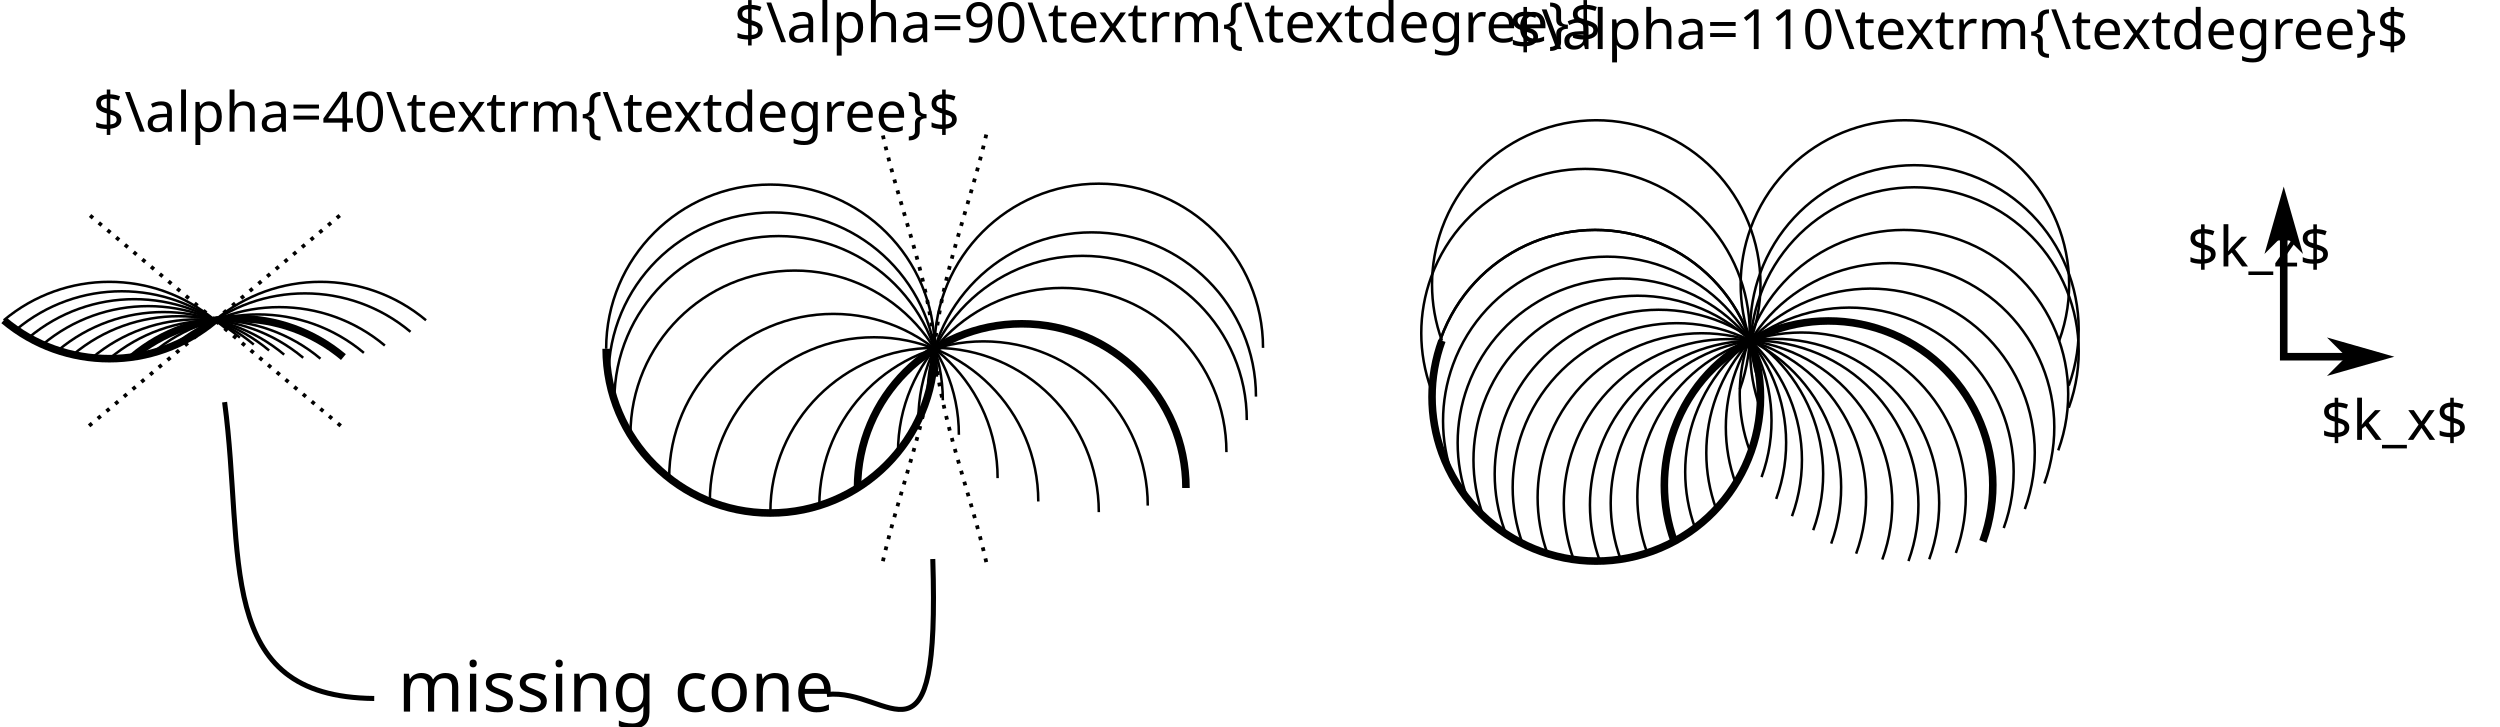
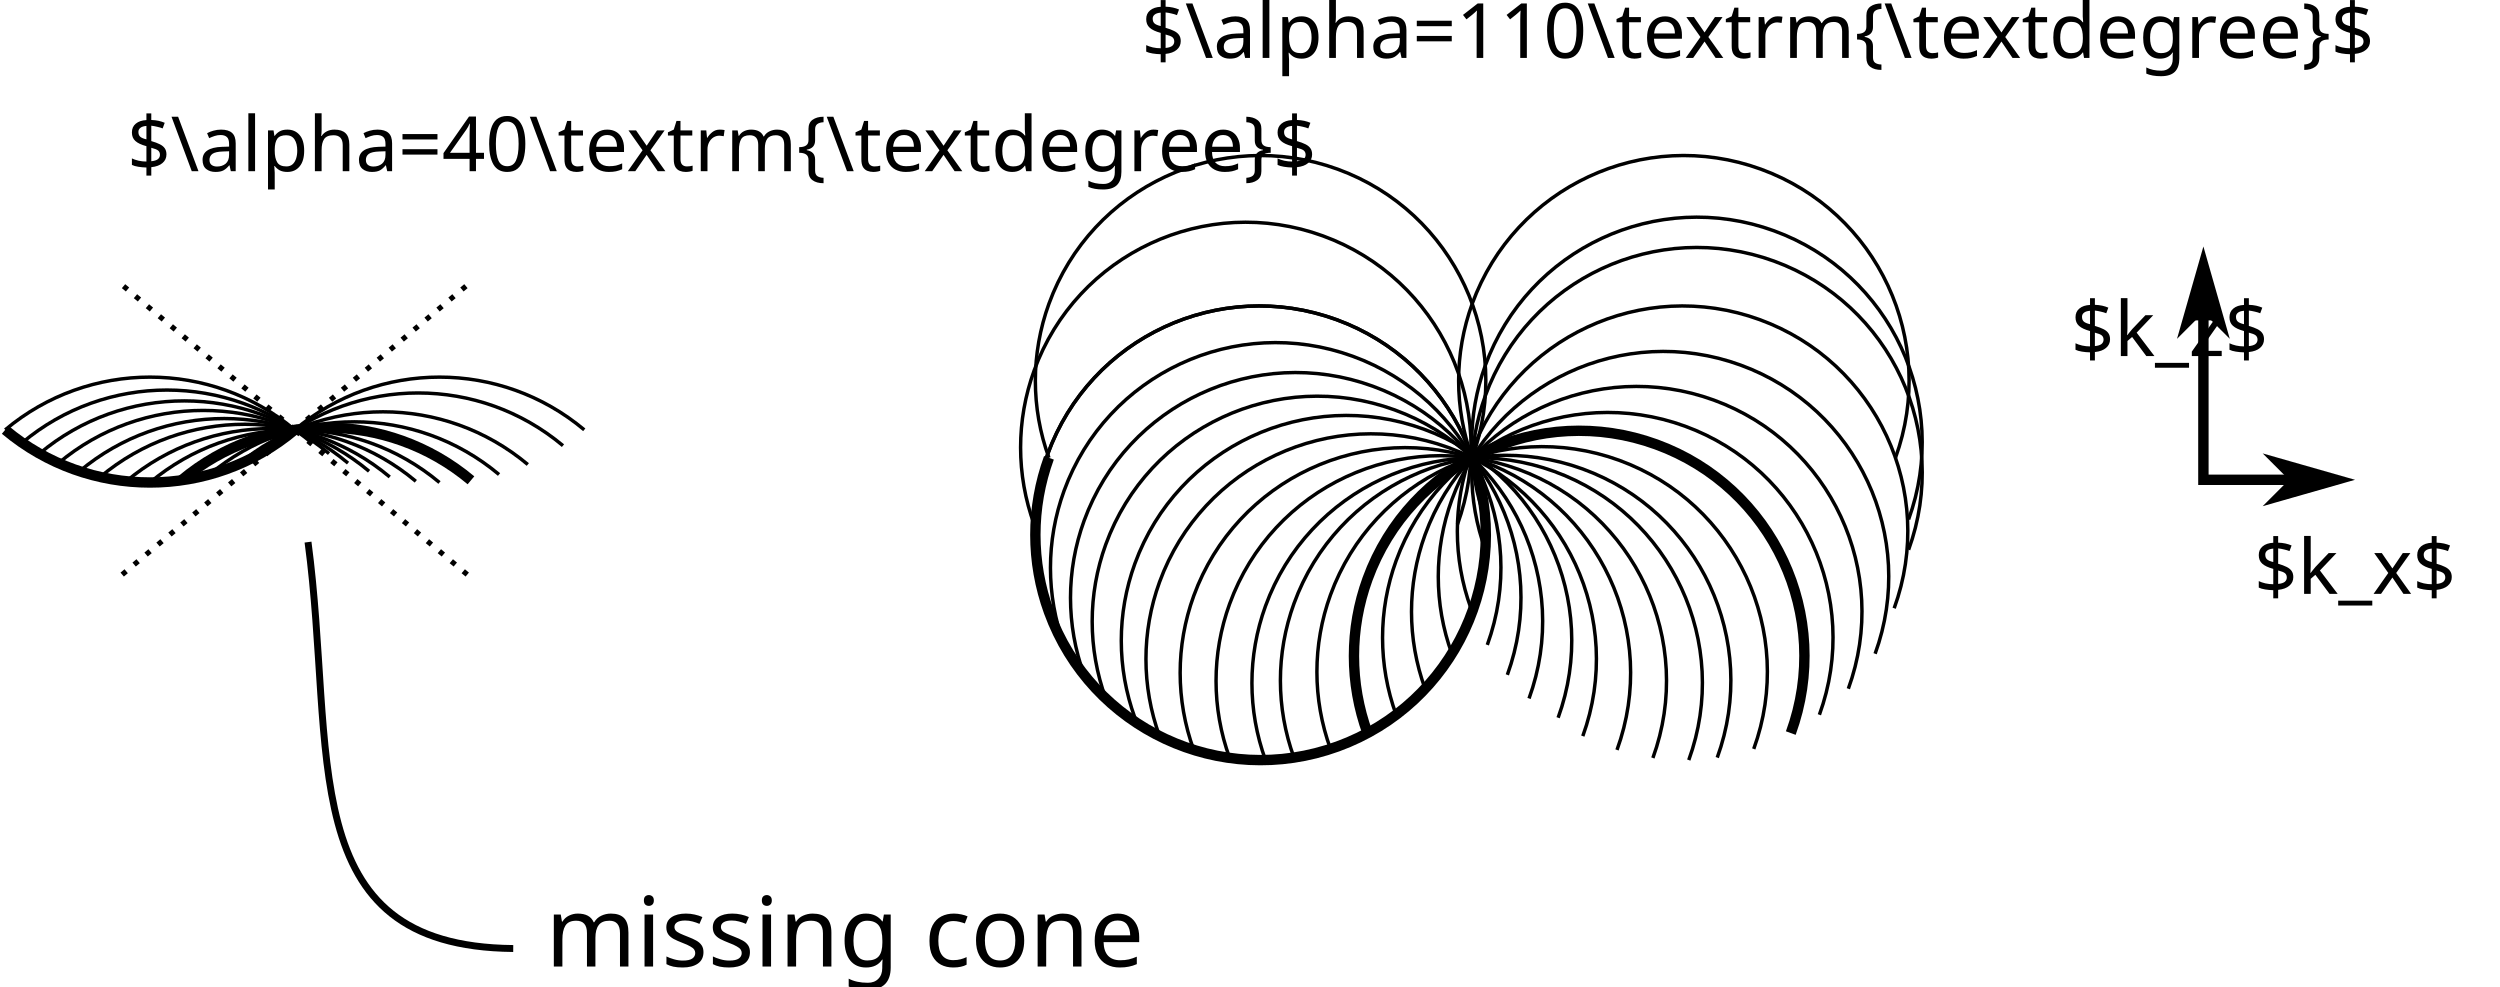
- <svg xmlns="http://www.w3.org/2000/svg" width="494.769" height="143.72" id="svg2" version="1.1">
+ <svg xmlns="http://www.w3.org/2000/svg" width="360.769" height="142.364" id="svg2" version="1.1">
  <defs id="defs4">
    <marker orient="auto" refY="0" refX="0" id="Arrow1Mend" style="overflow:visible">
      <path id="path4491" d="M 0,0 5,-5 -12.5,0 5,5 0,0 z" style="fill-rule:evenodd;stroke:#000000;stroke-width:1pt;marker-start:none" transform="matrix(-0.4,0,0,-0.4,-4,0)" />
    </marker>
    <marker orient="auto" refY="0" refX="0" id="Arrow1Mstart" style="overflow:visible">
      <path id="path4488" d="M 0,0 5,-5 -12.5,0 5,5 0,0 z" style="fill-rule:evenodd;stroke:#000000;stroke-width:1pt;marker-start:none" transform="matrix(0.4,0,0,0.4,4,0)" />
    </marker>
  </defs>
-   <g id="layer1" transform="translate(-188.0507,-876.7051)">
-     <g id="g4215" transform="translate(181.9419,-10.20128)">
-       <path transform="translate(70.71429,905.1968)" d="m 120.357,50.737 c 0,17.949 -14.551,32.5 -32.5,32.5 -17.949,0 -32.5,-14.551 -32.5,-32.5 0,0 0,-10e-7 0,-10e-7" id="path2985" style="fill:none;stroke:#000000;stroke-width:1.5;stroke-linecap:butt;stroke-miterlimit:10.433;stroke-opacity:1;stroke-dasharray:none;stroke-dashoffset:0" />
-       <path d="m 120.357,50.737 c 0,17.949 -14.551,32.5 -32.5,32.5 -17.949,0 -32.5,-14.551 -32.5,-32.5 0,0 0,-10e-7 0,-10e-7" id="path2985-8" style="fill:none;stroke:#000000;stroke-width:0.5;stroke-linecap:butt;stroke-miterlimit:10.433;stroke-opacity:1;stroke-dasharray:none;stroke-dashoffset:0" transform="matrix(1,0,0,-1,135.7143,1006.492)" />
-       <path d="m 120.357,50.737 c 0,17.949 -14.551,32.5 -32.5,32.5 -17.949,0 -32.5,-14.551 -32.5,-32.5 0,0 0,-10e-7 0,-10e-7" id="path2985-8-9" style="fill:none;stroke:#000000;stroke-width:0.5;stroke-linecap:butt;stroke-miterlimit:10.433;stroke-opacity:1;stroke-dasharray:none;stroke-dashoffset:0" transform="matrix(1,0,0,-1,128.4715,1027.125)" />
-       <path d="m 120.357,50.737 c 0,17.949 -14.551,32.5 -32.5,32.5 -17.949,0 -32.5,-14.551 -32.5,-32.5 0,0 0,-10e-7 0,-10e-7" id="path2985-8-9-2" style="fill:none;stroke:#000000;stroke-width:0.5;stroke-linecap:butt;stroke-miterlimit:10.433;stroke-opacity:1;stroke-dasharray:none;stroke-dashoffset:0" transform="matrix(1,0,0,-1,103.2143,1038.992)" />
-       <path d="m 120.357,50.737 c 0,17.949 -14.551,32.5 -32.5,32.5 -17.949,0 -32.5,-14.551 -32.5,-32.5 0,0 0,-10e-7 0,-10e-7" id="path2985-8-9-2-1" style="fill:none;stroke:#000000;stroke-width:0.5;stroke-linecap:butt;stroke-miterlimit:10.433;stroke-opacity:1;stroke-dasharray:none;stroke-dashoffset:0" transform="matrix(1,0,0,-1,75.52233,1023.691)" />
-       <path d="m 120.357,50.737 c 0,17.949 -14.551,32.5 -32.5,32.5 -17.949,0 -32.5,-14.551 -32.5,-32.5 0,0 0,-10e-7 0,-10e-7" id="path2985-8-9-2-9" style="fill:none;stroke:#000000;stroke-width:0.5;stroke-linecap:butt;stroke-miterlimit:10.433;stroke-opacity:1;stroke-dasharray:none;stroke-dashoffset:0" transform="matrix(1,0,0,-1,70.71429,1006.67)" />
-       <path d="m 120.357,50.737 c 0,17.949 -14.551,32.5 -32.5,32.5 -17.949,0 -32.5,-14.551 -32.5,-32.5 0,0 0,-10e-7 0,-10e-7" id="path2985-8-9-2-1-9" style="fill:none;stroke:#000000;stroke-width:0.5;stroke-linecap:butt;stroke-miterlimit:10.433;stroke-opacity:1;stroke-dasharray:none;stroke-dashoffset:0" transform="matrix(1,0,0,-1,83.18531,1032.267)" />
-       <path d="m 120.357,50.737 c 0,17.949 -14.551,32.5 -32.5,32.5 -17.949,0 -32.5,-14.551 -32.5,-32.5 0,0 0,-10e-7 0,-10e-7" id="path2985-8-9-2-1-7" style="fill:none;stroke:#000000;stroke-width:0.5;stroke-linecap:butt;stroke-miterlimit:10.433;stroke-opacity:1;stroke-dasharray:none;stroke-dashoffset:0" transform="matrix(1,0,0,-1,91.23459,1036.891)" />
-       <path d="m 120.357,50.737 c 0,17.949 -14.551,32.5 -32.5,32.5 -17.949,0 -32.5,-14.551 -32.5,-32.5 0,0 0,-10e-7 0,-10e-7" id="path2985-8-9-2-1-3" style="fill:none;stroke:#000000;stroke-width:0.5;stroke-linecap:butt;stroke-miterlimit:10.433;stroke-opacity:1;stroke-dasharray:none;stroke-dashoffset:0" transform="matrix(1,0,0,-1,112.9006,1037.703)" />
-       <path d="m 120.357,50.737 c 0,17.949 -14.551,32.5 -32.5,32.5 -17.949,0 -32.5,-14.551 -32.5,-32.5 0,0 0,-10e-7 0,-10e-7" id="path2985-8-9-2-1-6" style="fill:none;stroke:#000000;stroke-width:1.5;stroke-linecap:butt;stroke-miterlimit:10.433;stroke-opacity:1;stroke-dasharray:none;stroke-dashoffset:0" transform="matrix(1,0,0,-1,120.4597,1034.223)" />
-       <path d="m 120.357,50.737 c 0,17.949 -14.551,32.5 -32.5,32.5 -17.949,0 -32.5,-14.551 -32.5,-32.5 0,0 0,-10e-7 0,-10e-7" id="path2985-8-9-2-1-4" style="fill:none;stroke:#000000;stroke-width:0.5;stroke-linecap:butt;stroke-miterlimit:10.433;stroke-opacity:1;stroke-dasharray:none;stroke-dashoffset:0" transform="matrix(1,0,0,-1,132.501,1020.778)" />
-       <path d="m 120.357,50.737 c 0,17.949 -14.551,32.5 -32.5,32.5 -17.949,0 -32.5,-14.551 -32.5,-32.5 0,0 0,-10e-7 0,-10e-7" id="path2985-8-9-2-1-2" style="fill:none;stroke:#000000;stroke-width:0.5;stroke-linecap:butt;stroke-miterlimit:10.433;stroke-opacity:1;stroke-dasharray:none;stroke-dashoffset:0" transform="matrix(1,0,0,-1,72.34507,1016.864)" />
-       <path d="m 120.357,50.737 c 0,17.949 -14.551,32.5 -32.5,32.5 -17.949,0 -32.5,-14.551 -32.5,-32.5 0,0 0,-10e-7 0,-10e-7" id="path2985-8-9-2-1-20" style="fill:none;stroke:#000000;stroke-width:0.5;stroke-linecap:butt;stroke-miterlimit:10.433;stroke-opacity:1;stroke-dasharray:none;stroke-dashoffset:0" transform="matrix(1,0,0,-1,71.18047,1012.186)" />
-       <path d="m 120.357,50.737 c 0,17.949 -14.551,32.5 -32.5,32.5 -17.949,0 -32.5,-14.551 -32.5,-32.5 0,0 0,-10e-7 0,-10e-7" id="path2985-8-9-2-1-49" style="fill:none;stroke:#000000;stroke-width:0.5;stroke-linecap:butt;stroke-miterlimit:10.433;stroke-opacity:1;stroke-dasharray:none;stroke-dashoffset:0" transform="matrix(1,0,0,-1,134.316,1016.13)" />
-     </g>
-     <path style="fill:none;stroke:#000000;stroke-width:1.5;stroke-linecap:butt;stroke-miterlimit:10.433;stroke-opacity:1;stroke-dasharray:none;stroke-dashoffset:0" id="path2985-82" d="m 108.748,75.633 c -12.082,10.138 -29.699,10.138 -41.781,0" transform="translate(121.8341,864.454)" />
-     <path transform="matrix(1,0,0,-1,142.7247,1023.324)" style="fill:none;stroke:#000000;stroke-width:0.5;stroke-linecap:butt;stroke-miterlimit:10.433;stroke-opacity:1;stroke-dasharray:none;stroke-dashoffset:0" id="path2985-8-1" d="m 108.748,75.633 c -12.082,10.138 -29.699,10.138 -41.781,0" />
-     <path transform="matrix(1,0,0,-1,155.4696,1020.726)" style="fill:none;stroke:#000000;stroke-width:0.5;stroke-linecap:butt;stroke-miterlimit:10.433;stroke-opacity:1;stroke-dasharray:none;stroke-dashoffset:0" id="path2985-8-9-6" d="m 108.748,75.633 c -12.082,10.138 -29.699,10.138 -41.781,0" />
-     <path transform="matrix(1,0,0,-1,160.5434,1018.006)" style="fill:none;stroke:#000000;stroke-width:0.5;stroke-linecap:butt;stroke-miterlimit:10.433;stroke-opacity:1;stroke-dasharray:none;stroke-dashoffset:0" id="path2985-8-9-2-92" d="m 108.748,75.633 c -12.082,10.138 -29.699,10.138 -41.781,0" />
-     <path transform="matrix(1,0,0,-1,129.5245,1020.527)" style="fill:none;stroke:#000000;stroke-width:0.5;stroke-linecap:butt;stroke-miterlimit:10.433;stroke-opacity:1;stroke-dasharray:none;stroke-dashoffset:0" id="path2985-8-9-2-1-23" d="m 108.748,75.633 c -12.082,10.138 -29.699,10.138 -41.781,0" />
-     <path transform="matrix(1,0,0,-1,121.8341,1015.72)" style="fill:none;stroke:#000000;stroke-width:0.5;stroke-linecap:butt;stroke-miterlimit:10.433;stroke-opacity:1;stroke-dasharray:none;stroke-dashoffset:0" id="path2985-8-9-2-9-5" d="m 108.748,75.633 c -12.082,10.138 -29.699,10.138 -41.781,0" />
-     <path transform="matrix(1,0,0,-1,132.5611,1021.698)" style="fill:none;stroke:#000000;stroke-width:0.5;stroke-linecap:butt;stroke-miterlimit:10.433;stroke-opacity:1;stroke-dasharray:none;stroke-dashoffset:0" id="path2985-8-9-2-1-9-5" d="m 108.748,75.633 c -12.082,10.138 -29.699,10.138 -41.781,0" />
-     <path transform="matrix(1,0,0,-1,135.545,1022.524)" style="fill:none;stroke:#000000;stroke-width:0.5;stroke-linecap:butt;stroke-miterlimit:10.433;stroke-opacity:1;stroke-dasharray:none;stroke-dashoffset:0" id="path2985-8-9-2-1-7-4" d="m 108.748,75.633 c -12.082,10.138 -29.699,10.138 -41.781,0" />
-     <path transform="matrix(1,0,0,-1,151.3183,1022.171)" style="fill:none;stroke:#000000;stroke-width:0.5;stroke-linecap:butt;stroke-miterlimit:10.433;stroke-opacity:1;stroke-dasharray:none;stroke-dashoffset:0" id="path2985-8-9-2-1-3-4" d="m 108.748,75.633 c -12.082,10.138 -29.699,10.138 -41.781,0" />
-     <path transform="matrix(1,0,0,-1,147.2658,1023.006)" style="fill:none;stroke:#000000;stroke-width:1.5;stroke-linecap:butt;stroke-miterlimit:10.433;stroke-opacity:1;stroke-dasharray:none;stroke-dashoffset:0" id="path2985-8-9-2-1-6-0" d="m 108.748,75.633 c -12.082,10.138 -29.699,10.138 -41.781,0" />
-     <path transform="matrix(1,0,0,-1,163.6153,1015.72)" style="fill:none;stroke:#000000;stroke-width:0.5;stroke-linecap:butt;stroke-miterlimit:10.433;stroke-opacity:1;stroke-dasharray:none;stroke-dashoffset:0" id="path2985-8-9-2-1-4-5" d="m 108.748,75.633 c -12.082,10.138 -29.699,10.138 -41.781,0" />
-     <path transform="matrix(1,0,0,-1,126.7835,1019.15)" style="fill:none;stroke:#000000;stroke-width:0.5;stroke-linecap:butt;stroke-miterlimit:10.433;stroke-opacity:1;stroke-dasharray:none;stroke-dashoffset:0" id="path2985-8-9-2-1-2-8" d="m 108.748,75.633 c -12.082,10.138 -29.699,10.138 -41.781,0" />
-     <path transform="matrix(1,0,0,-1,124.283,1017.587)" style="fill:none;stroke:#000000;stroke-width:0.5;stroke-linecap:butt;stroke-miterlimit:10.433;stroke-opacity:1;stroke-dasharray:none;stroke-dashoffset:0" id="path2985-8-9-2-1-20-9" d="m 108.748,75.633 c -12.082,10.138 -29.699,10.138 -41.781,0" />
-     <path transform="matrix(1,0,0,-1,139.3093,1023.145)" style="fill:none;stroke:#000000;stroke-width:0.5;stroke-linecap:butt;stroke-miterlimit:10.433;stroke-opacity:1;stroke-dasharray:none;stroke-dashoffset:0" id="path2985-8-9-2-1-49-7" d="m 108.748,75.633 c -12.082,10.138 -29.699,10.138 -41.781,0" />
+   <g id="layer1" transform="translate(-322.0507,-878.0618)">
+     <path style="fill:none;stroke:#000000;stroke-width:1.5;stroke-linecap:butt;stroke-miterlimit:10.433;stroke-opacity:1;stroke-dasharray:none;stroke-dashoffset:0" id="path2985-82" d="m 108.748,75.633 c -12.082,10.138 -29.699,10.138 -41.781,0" transform="translate(255.8341,864.454)" />
+     <path transform="matrix(1,0,0,-1,276.7247,1023.324)" style="fill:none;stroke:#000000;stroke-width:0.5;stroke-linecap:butt;stroke-miterlimit:10.433;stroke-opacity:1;stroke-dasharray:none;stroke-dashoffset:0" id="path2985-8-1" d="m 108.748,75.633 c -12.082,10.138 -29.699,10.138 -41.781,0" />
+     <path transform="matrix(1,0,0,-1,289.4696,1020.726)" style="fill:none;stroke:#000000;stroke-width:0.5;stroke-linecap:butt;stroke-miterlimit:10.433;stroke-opacity:1;stroke-dasharray:none;stroke-dashoffset:0" id="path2985-8-9-6" d="m 108.748,75.633 c -12.082,10.138 -29.699,10.138 -41.781,0" />
+     <path transform="matrix(1,0,0,-1,294.5433,1018.006)" style="fill:none;stroke:#000000;stroke-width:0.5;stroke-linecap:butt;stroke-miterlimit:10.433;stroke-opacity:1;stroke-dasharray:none;stroke-dashoffset:0" id="path2985-8-9-2-92" d="m 108.748,75.633 c -12.082,10.138 -29.699,10.138 -41.781,0" />
+     <path transform="matrix(1,0,0,-1,263.5245,1020.527)" style="fill:none;stroke:#000000;stroke-width:0.5;stroke-linecap:butt;stroke-miterlimit:10.433;stroke-opacity:1;stroke-dasharray:none;stroke-dashoffset:0" id="path2985-8-9-2-1-23" d="m 108.748,75.633 c -12.082,10.138 -29.699,10.138 -41.781,0" />
+     <path transform="matrix(1,0,0,-1,255.8341,1015.72)" style="fill:none;stroke:#000000;stroke-width:0.5;stroke-linecap:butt;stroke-miterlimit:10.433;stroke-opacity:1;stroke-dasharray:none;stroke-dashoffset:0" id="path2985-8-9-2-9-5" d="m 108.748,75.633 c -12.082,10.138 -29.699,10.138 -41.781,0" />
+     <path transform="matrix(1,0,0,-1,266.5611,1021.698)" style="fill:none;stroke:#000000;stroke-width:0.5;stroke-linecap:butt;stroke-miterlimit:10.433;stroke-opacity:1;stroke-dasharray:none;stroke-dashoffset:0" id="path2985-8-9-2-1-9-5" d="m 108.748,75.633 c -12.082,10.138 -29.699,10.138 -41.781,0" />
+     <path transform="matrix(1,0,0,-1,269.545,1022.524)" style="fill:none;stroke:#000000;stroke-width:0.5;stroke-linecap:butt;stroke-miterlimit:10.433;stroke-opacity:1;stroke-dasharray:none;stroke-dashoffset:0" id="path2985-8-9-2-1-7-4" d="m 108.748,75.633 c -12.082,10.138 -29.699,10.138 -41.781,0" />
+     <path transform="matrix(1,0,0,-1,285.3183,1022.171)" style="fill:none;stroke:#000000;stroke-width:0.5;stroke-linecap:butt;stroke-miterlimit:10.433;stroke-opacity:1;stroke-dasharray:none;stroke-dashoffset:0" id="path2985-8-9-2-1-3-4" d="m 108.748,75.633 c -12.082,10.138 -29.699,10.138 -41.781,0" />
+     <path transform="matrix(1,0,0,-1,281.2658,1023.006)" style="fill:none;stroke:#000000;stroke-width:1.5;stroke-linecap:butt;stroke-miterlimit:10.433;stroke-opacity:1;stroke-dasharray:none;stroke-dashoffset:0" id="path2985-8-9-2-1-6-0" d="m 108.748,75.633 c -12.082,10.138 -29.699,10.138 -41.781,0" />
+     <path transform="matrix(1,0,0,-1,297.6153,1015.72)" style="fill:none;stroke:#000000;stroke-width:0.5;stroke-linecap:butt;stroke-miterlimit:10.433;stroke-opacity:1;stroke-dasharray:none;stroke-dashoffset:0" id="path2985-8-9-2-1-4-5" d="m 108.748,75.633 c -12.082,10.138 -29.699,10.138 -41.781,0" />
+     <path transform="matrix(1,0,0,-1,260.7835,1019.15)" style="fill:none;stroke:#000000;stroke-width:0.5;stroke-linecap:butt;stroke-miterlimit:10.433;stroke-opacity:1;stroke-dasharray:none;stroke-dashoffset:0" id="path2985-8-9-2-1-2-8" d="m 108.748,75.633 c -12.082,10.138 -29.699,10.138 -41.781,0" />
+     <path transform="matrix(1,0,0,-1,258.283,1017.587)" style="fill:none;stroke:#000000;stroke-width:0.5;stroke-linecap:butt;stroke-miterlimit:10.433;stroke-opacity:1;stroke-dasharray:none;stroke-dashoffset:0" id="path2985-8-9-2-1-20-9" d="m 108.748,75.633 c -12.082,10.138 -29.699,10.138 -41.781,0" />
+     <path transform="matrix(1,0,0,-1,273.3093,1023.145)" style="fill:none;stroke:#000000;stroke-width:0.5;stroke-linecap:butt;stroke-miterlimit:10.433;stroke-opacity:1;stroke-dasharray:none;stroke-dashoffset:0" id="path2985-8-9-2-1-49-7" d="m 108.748,75.633 c -12.082,10.138 -29.699,10.138 -41.781,0" />
    <g id="g4231" transform="translate(177.2818,-123.7437)">
      <path transform="translate(238.8214,1028.25)" d="m 118.397,39.621 c 6.139,16.867 -2.558,35.517 -19.424,41.656 -16.867,6.139 -35.517,-2.558 -41.656,-19.424 -2.613,-7.18 -2.613,-15.051 0,-22.231" id="path2985-2" style="fill:none;stroke:#000000;stroke-width:1.5;stroke-linecap:butt;stroke-miterlimit:10.433;stroke-opacity:1;stroke-dasharray:none;stroke-dashoffset:0" />
      <path d="m 118.397,39.621 c 6.139,16.867 -2.558,35.517 -19.424,41.656 -16.867,6.139 -35.517,-2.558 -41.656,-19.424 -2.613,-7.18 -2.613,-15.051 0,-22.231" id="path2985-8-5" style="fill:none;stroke:#000000;stroke-width:0.5;stroke-linecap:butt;stroke-miterlimit:10.433;stroke-opacity:1;stroke-dasharray:none;stroke-dashoffset:0" transform="matrix(1,0,0,-1,270.0744,1151.109)" />
      <path d="m 118.397,39.621 c 6.139,16.867 -2.558,35.517 -19.424,41.656 -16.867,6.139 -35.517,-2.558 -41.656,-19.424 -2.613,-7.18 -2.613,-15.051 0,-22.231" id="path2985-8-9-4" style="fill:none;stroke:#000000;stroke-width:0.5;stroke-linecap:butt;stroke-miterlimit:10.433;stroke-opacity:1;stroke-dasharray:none;stroke-dashoffset:0" transform="matrix(1,0,0,-1,251.2215,1145)" />
      <path d="m 118.397,39.621 c 6.139,16.867 -2.558,35.517 -19.424,41.656 -16.867,6.139 -35.517,-2.558 -41.656,-19.424 -2.613,-7.18 -2.613,-15.051 0,-22.231" id="path2985-8-9-2-8" style="fill:none;stroke:#000000;stroke-width:0.5;stroke-linecap:butt;stroke-miterlimit:10.433;stroke-opacity:1;stroke-dasharray:none;stroke-dashoffset:0" transform="matrix(1,0,0,-1,243.8928,1138.812)" />
      <path d="m 118.397,39.621 c 6.139,16.867 -2.558,35.517 -19.424,41.656 -16.867,6.139 -35.517,-2.558 -41.656,-19.424 -2.613,-7.18 -2.613,-15.051 0,-22.231" id="path2985-8-9-2-1-77" style="fill:none;stroke:#000000;stroke-width:0.5;stroke-linecap:butt;stroke-miterlimit:10.433;stroke-opacity:1;stroke-dasharray:none;stroke-dashoffset:0" transform="matrix(1,0,0,-1,254.7803,1147.654)" />
      <path d="m 118.397,39.621 c 6.139,16.867 -2.558,35.517 -19.424,41.656 -16.867,6.139 -35.517,-2.558 -41.656,-19.424 -2.613,-7.18 -2.613,-15.051 0,-22.231" id="path2985-8-9-2-1-9-1" style="fill:none;stroke:#000000;stroke-width:0.5;stroke-linecap:butt;stroke-miterlimit:10.433;stroke-opacity:1;stroke-dasharray:none;stroke-dashoffset:0" transform="matrix(1,0,0,-1,241.0009,1134.491)" />
      <path d="m 118.397,39.621 c 6.139,16.867 -2.558,35.517 -19.424,41.656 -16.867,6.139 -35.517,-2.558 -41.656,-19.424 -2.613,-7.18 -2.613,-15.051 0,-22.231" id="path2985-8-9-2-1-7-9" style="fill:none;stroke:#000000;stroke-width:0.5;stroke-linecap:butt;stroke-miterlimit:10.433;stroke-opacity:1;stroke-dasharray:none;stroke-dashoffset:0" transform="matrix(1,0,0,-1,238.6363,1129.202)" />
      <path d="m 118.397,39.621 c 6.139,16.867 -2.558,35.517 -19.424,41.656 -16.867,6.139 -35.517,-2.558 -41.656,-19.424 -2.613,-7.18 -2.613,-15.051 0,-22.231" id="path2985-8-9-2-1-3-7" style="fill:none;stroke:#000000;stroke-width:0.5;stroke-linecap:butt;stroke-miterlimit:10.433;stroke-opacity:1;stroke-dasharray:none;stroke-dashoffset:0" transform="matrix(1,0,0,-1,247.0225,1142.224)" />
      <path d="m 118.397,39.621 c 6.139,16.867 -2.558,35.517 -19.424,41.656 -16.867,6.139 -35.517,-2.558 -41.656,-19.424 -2.613,-7.18 -2.613,-15.051 0,-22.231" id="path2985-8-9-2-1-6-6" style="fill:none;stroke:#000000;stroke-width:1.5;stroke-linecap:butt;stroke-miterlimit:10.433;stroke-opacity:1;stroke-dasharray:none;stroke-dashoffset:0" transform="matrix(1,0,0,-1,284.7969,1147.214)" />
      <path d="m 118.397,39.621 c 6.139,16.867 -2.558,35.517 -19.424,41.656 -16.867,6.139 -35.517,-2.558 -41.656,-19.424 -2.613,-7.18 -2.613,-15.051 0,-22.231" id="path2985-8-9-2-1-4-1" style="fill:none;stroke:#000000;stroke-width:0.5;stroke-linecap:butt;stroke-miterlimit:10.433;stroke-opacity:1;stroke-dasharray:none;stroke-dashoffset:0" transform="matrix(1,0,0,-1,259.7164,1149.646)" />
      <path d="m 118.397,39.621 c 6.139,16.867 -2.558,35.517 -19.424,41.656 -16.867,6.139 -35.517,-2.558 -41.656,-19.424 -2.613,-7.18 -2.613,-15.051 0,-22.231" id="path2985-8-9-2-1-2-9" style="fill:none;stroke:#000000;stroke-width:0.5;stroke-linecap:butt;stroke-miterlimit:10.433;stroke-opacity:1;stroke-dasharray:none;stroke-dashoffset:0" transform="matrix(1,0,0,-1,238.6363,1129.202)" />
      <path d="m 118.397,39.621 c 6.139,16.867 -2.558,35.517 -19.424,41.656 -16.867,6.139 -35.517,-2.558 -41.656,-19.424 -2.613,-7.18 -2.613,-15.051 0,-22.231" id="path2985-8-9-2-1-20-6" style="fill:none;stroke:#000000;stroke-width:0.5;stroke-linecap:butt;stroke-miterlimit:10.433;stroke-opacity:1;stroke-dasharray:none;stroke-dashoffset:0" transform="matrix(1,0,0,-1,238.8214,1107.493)" />
      <path d="m 118.397,39.621 c 6.139,16.867 -2.558,35.517 -19.424,41.656 -16.867,6.139 -35.517,-2.558 -41.656,-19.424 -2.613,-7.18 -2.613,-15.051 0,-22.231" id="path2985-8-9-2-1-49-3" style="fill:none;stroke:#000000;stroke-width:0.5;stroke-linecap:butt;stroke-miterlimit:10.433;stroke-opacity:1;stroke-dasharray:none;stroke-dashoffset:0" transform="matrix(1,0,0,-1,264.8961,1150.807)" />
      <path d="m 118.397,39.621 c 6.139,16.867 -2.558,35.517 -19.424,41.656 -16.867,6.139 -35.517,-2.558 -41.656,-19.424 -2.613,-7.18 -2.613,-15.051 0,-22.231" id="path2985-8-5-4" style="fill:none;stroke:#000000;stroke-width:0.5;stroke-linecap:butt;stroke-miterlimit:10.433;stroke-opacity:1;stroke-dasharray:none;stroke-dashoffset:0" transform="matrix(1,0,0,-1,274.1829,1150.755)" />
      <path d="m 118.397,39.621 c 6.139,16.867 -2.558,35.517 -19.424,41.656 -16.867,6.139 -35.517,-2.558 -41.656,-19.424 -2.613,-7.18 -2.613,-15.051 0,-22.231" id="path2985-8-5-48" style="fill:none;stroke:#000000;stroke-width:0.5;stroke-linecap:butt;stroke-miterlimit:10.433;stroke-opacity:1;stroke-dasharray:none;stroke-dashoffset:0" transform="matrix(1,0,0,-1,279.451,1149.503)" />
      <path d="m 118.397,39.621 c 6.139,16.867 -2.558,35.517 -19.424,41.656 -16.867,6.139 -35.517,-2.558 -41.656,-19.424 -2.613,-7.18 -2.613,-15.051 0,-22.231" id="path2985-8-5-9" style="fill:none;stroke:#000000;stroke-width:0.5;stroke-linecap:butt;stroke-miterlimit:10.433;stroke-opacity:1;stroke-dasharray:none;stroke-dashoffset:0" transform="matrix(1,0,0,-1,288.9245,1144.572)" />
      <path d="m 118.397,39.621 c 6.139,16.867 -2.558,35.517 -19.424,41.656 -16.867,6.139 -35.517,-2.558 -41.656,-19.424 -2.613,-7.18 -2.613,-15.051 0,-22.231" id="path2985-8-5-1" style="fill:none;stroke:#000000;stroke-width:0.5;stroke-linecap:butt;stroke-miterlimit:10.433;stroke-opacity:1;stroke-dasharray:none;stroke-dashoffset:0" transform="matrix(1,0,0,-1,293.1019,1140.814)" />
      <path d="m 118.397,39.621 c 6.139,16.867 -2.558,35.517 -19.424,41.656 -16.867,6.139 -35.517,-2.558 -41.656,-19.424 -2.613,-7.18 -2.613,-15.051 0,-22.231" id="path2985-8-5-6" style="fill:none;stroke:#000000;stroke-width:0.5;stroke-linecap:butt;stroke-miterlimit:10.433;stroke-opacity:1;stroke-dasharray:none;stroke-dashoffset:0" transform="matrix(1,0,0,-1,296.9663,1135.764)" />
      <path d="m 118.397,39.621 c 6.139,16.867 -2.558,35.517 -19.424,41.656 -16.867,6.139 -35.517,-2.558 -41.656,-19.424 -2.613,-7.18 -2.613,-15.051 0,-22.231" id="path2985-8-5-5" style="fill:none;stroke:#000000;stroke-width:0.5;stroke-linecap:butt;stroke-miterlimit:10.433;stroke-opacity:1;stroke-dasharray:none;stroke-dashoffset:0" transform="matrix(1,0,0,-1,299.7163,1129.202)" />
      <path d="m 118.397,39.621 c 6.139,16.867 -2.558,35.517 -19.424,41.656 -16.867,6.139 -35.517,-2.558 -41.656,-19.424 -2.613,-7.18 -2.613,-15.051 0,-22.231" id="path2985-8-5-60" style="fill:none;stroke:#000000;stroke-width:0.5;stroke-linecap:butt;stroke-miterlimit:10.433;stroke-opacity:1;stroke-dasharray:none;stroke-dashoffset:0" transform="matrix(1,0,0,-1,301.7982,1120.761)" />
      <path d="m 118.397,39.621 c 6.139,16.867 -2.558,35.517 -19.424,41.656 -16.867,6.139 -35.517,-2.558 -41.656,-19.424 -2.613,-7.18 -2.613,-15.051 0,-22.231" id="path2985-8-5-0" style="fill:none;stroke:#000000;stroke-width:0.5;stroke-linecap:butt;stroke-miterlimit:10.433;stroke-opacity:1;stroke-dasharray:none;stroke-dashoffset:0" transform="matrix(1,0,0,-1,301.794,1116.389)" />
      <path d="m 118.397,39.621 c 6.139,16.867 -2.558,35.517 -19.424,41.656 -16.867,6.139 -35.517,-2.558 -41.656,-19.424 -2.613,-7.18 -2.613,-15.051 0,-22.231" id="path2985-8-9-2-1-20-6-3" style="fill:none;stroke:#000000;stroke-width:0.5;stroke-linecap:butt;stroke-miterlimit:10.433;stroke-opacity:1;stroke-dasharray:none;stroke-dashoffset:0" transform="matrix(1,0,0,-1,236.6907,1117.12)" />
      <path d="m 118.397,39.621 c 6.139,16.867 -2.558,35.517 -19.424,41.656 -16.867,6.139 -35.517,-2.558 -41.656,-19.424 -2.613,-7.18 -2.613,-15.051 0,-22.231" id="path2985-8-5-0-3" style="fill:none;stroke:#000000;stroke-width:0.5;stroke-linecap:butt;stroke-miterlimit:10.433;stroke-opacity:1;stroke-dasharray:none;stroke-dashoffset:0" transform="matrix(1,0,0,-1,299.9014,1107.493)" />
    </g>
    <text xml:space="preserve" style="font-size:11px;font-style:normal;font-variant:normal;font-weight:normal;font-stretch:normal;line-height:125%;letter-spacing:0px;word-spacing:0px;fill:#000000;fill-opacity:1;stroke:none;font-family:DejaVu Sans;-inkscape-font-specification:DejaVu Sans" x="130.31" y="158.983" id="text4149" transform="translate(0,875.1968)">
      <tspan id="tspan4151" x="130.31" y="158.983" />
    </text>
-     <text xml:space="preserve" style="font-size:11px;font-style:normal;font-variant:normal;font-weight:normal;font-stretch:normal;line-height:125%;letter-spacing:0px;word-spacing:0px;fill:#000000;fill-opacity:1;stroke:none;font-family:cmr10;-inkscape-font-specification:cmr10" x="333.321" y="885.062" id="text4153">
-       <tspan id="tspan4155" x="333.321" y="885.062" style="font-style:normal;font-variant:normal;font-weight:normal;font-stretch:normal;font-family:Sans;-inkscape-font-specification:Sans">$\alpha=90\textrm{\textdegree}$</tspan>
-     </text>
-     <text xml:space="preserve" style="font-size:11px;font-style:normal;font-variant:normal;font-weight:normal;font-stretch:normal;line-height:125%;letter-spacing:0px;word-spacing:0px;fill:#000000;fill-opacity:1;stroke:none;font-family:cmr10;-inkscape-font-specification:cmr10" x="206.4" y="902.768" id="text4153-2">
-       <tspan id="tspan4155-6" x="206.4" y="902.768" style="font-style:normal;font-variant:normal;font-weight:normal;font-stretch:normal;font-family:Sans;-inkscape-font-specification:Sans">$\alpha=40\textrm{\textdegree}$</tspan>
+     <text xml:space="preserve" style="font-size:11px;font-style:normal;font-variant:normal;font-weight:normal;font-stretch:normal;line-height:125%;letter-spacing:0px;word-spacing:0px;fill:#000000;fill-opacity:1;stroke:none;font-family:cmr10;-inkscape-font-specification:cmr10" x="340.4" y="902.768" id="text4153-2">
+       <tspan id="tspan4155-6" x="340.4" y="902.768" style="font-style:normal;font-variant:normal;font-weight:normal;font-stretch:normal;font-family:Sans;-inkscape-font-specification:Sans">$\alpha=40\textrm{\textdegree}$</tspan>
    </text>
    <text xml:space="preserve" style="font-size:11px;font-style:normal;font-variant:normal;font-weight:normal;font-stretch:normal;line-height:125%;letter-spacing:0px;word-spacing:0px;fill:#000000;fill-opacity:1;stroke:none;font-family:cmr10;-inkscape-font-specification:cmr10" x="486.77" y="886.419" id="text4153-0">
      <tspan id="tspan4155-66" x="486.77" y="886.419" style="font-style:normal;font-variant:normal;font-weight:normal;font-stretch:normal;font-family:Sans;-inkscape-font-specification:Sans">$\alpha=110\textrm{\textdegree}$</tspan>
    </text>
-     <path style="fill:none;stroke:#000000;stroke-width:0.75;stroke-linecap:butt;stroke-linejoin:miter;stroke-miterlimit:4;stroke-opacity:1;stroke-dasharray:0.75, 1.5;stroke-dashoffset:0" d="m 230.582,940.087 -24.896,-20.891" id="path4290-0" />
-     <path style="fill:none;stroke:#000000;stroke-width:0.75;stroke-linecap:butt;stroke-linejoin:miter;stroke-miterlimit:4;stroke-opacity:1;stroke-dasharray:0.75, 1.5;stroke-dashoffset:0" d="m 230.582,940.087 24.896,-20.891" id="path4290-0-9" />
-     <path style="fill:none;stroke:#000000;stroke-width:0.75;stroke-linecap:butt;stroke-linejoin:miter;stroke-miterlimit:4;stroke-opacity:1;stroke-dasharray:0.75, 1.5;stroke-dashoffset:0" d="m 255.478,960.978 -24.896,-20.891" id="path4290-0-5" />
-     <path style="fill:none;stroke:#000000;stroke-width:0.75;stroke-linecap:butt;stroke-linejoin:miter;stroke-miterlimit:4;stroke-opacity:1;stroke-dasharray:0.75, 1.5;stroke-dashoffset:0" d="m 205.685,960.978 24.896,-20.891" id="path4290-0-9-4" />
-     <text xml:space="preserve" style="font-size:11px;font-style:normal;font-variant:normal;font-weight:normal;font-stretch:normal;line-height:125%;letter-spacing:0px;word-spacing:0px;fill:#000000;fill-opacity:1;stroke:none;font-family:cmr10;-inkscape-font-specification:cmr10" x="266.786" y="1017.541" id="text4403">
-       <tspan id="tspan4405" x="266.786" y="1017.541" style="font-size:14px">missing cone</tspan>
+     <path style="fill:none;stroke:#000000;stroke-width:0.75;stroke-linecap:butt;stroke-linejoin:miter;stroke-miterlimit:4;stroke-opacity:1;stroke-dasharray:0.75, 1.5;stroke-dashoffset:0" d="m 364.582,940.087 -24.896,-20.891" id="path4290-0" />
+     <path style="fill:none;stroke:#000000;stroke-width:0.75;stroke-linecap:butt;stroke-linejoin:miter;stroke-miterlimit:4;stroke-opacity:1;stroke-dasharray:0.75, 1.5;stroke-dashoffset:0" d="m 364.582,940.087 24.896,-20.891" id="path4290-0-9" />
+     <path style="fill:none;stroke:#000000;stroke-width:0.75;stroke-linecap:butt;stroke-linejoin:miter;stroke-miterlimit:4;stroke-opacity:1;stroke-dasharray:0.75, 1.5;stroke-dashoffset:0" d="m 389.478,960.978 -24.896,-20.891" id="path4290-0-5" />
+     <path style="fill:none;stroke:#000000;stroke-width:0.75;stroke-linecap:butt;stroke-linejoin:miter;stroke-miterlimit:4;stroke-opacity:1;stroke-dasharray:0.75, 1.5;stroke-dashoffset:0" d="m 339.685,960.978 24.896,-20.891" id="path4290-0-9-4" />
+     <text xml:space="preserve" style="font-size:11px;font-style:normal;font-variant:normal;font-weight:normal;font-stretch:normal;line-height:125%;letter-spacing:0px;word-spacing:0px;fill:#000000;fill-opacity:1;stroke:none;font-family:cmr10;-inkscape-font-specification:cmr10" x="400.786" y="1017.541" id="text4403">
+       <tspan id="tspan4405" x="400.786" y="1017.541" style="font-size:14px">missing cone</tspan>
    </text>
-     <path style="fill:none;stroke:#000000;stroke-width:0.75;stroke-linecap:butt;stroke-linejoin:miter;stroke-miterlimit:4;stroke-opacity:1;stroke-dasharray:0.75, 1.5;stroke-dashoffset:0" d="M 373.013,70.536 C 371.731,56.088 365.975,42.429 362.679,27.88" id="path4407" transform="translate(0,875.1968)" />
-     <path style="fill:none;stroke:#000000;stroke-width:0.75;stroke-linecap:butt;stroke-linejoin:miter;stroke-miterlimit:4;stroke-opacity:1;stroke-dasharray:0.75, 1.5;stroke-dashoffset:0" d="m 373.013,945.554 c 1.282,-14.448 7.039,-28.106 10.335,-42.656" id="path4407-2" />
-     <path style="fill:none;stroke:#000000;stroke-width:0.75;stroke-linecap:butt;stroke-linejoin:miter;stroke-miterlimit:4;stroke-opacity:1;stroke-dasharray:0.75, 1.5;stroke-dashoffset:0" d="m 373.013,945.554 c -1.282,14.448 -7.039,28.106 -10.335,42.656" id="path4407-5" />
-     <path style="fill:none;stroke:#000000;stroke-width:0.75;stroke-linecap:butt;stroke-linejoin:miter;stroke-miterlimit:4;stroke-opacity:1;stroke-dasharray:0.75, 1.5;stroke-dashoffset:0" d="m 373.013,945.732 c 1.282,14.448 7.039,28.106 10.335,42.656" id="path4407-2-6" />
-     <path style="fill:none;stroke:#000000;stroke-width:1px;stroke-linecap:butt;stroke-linejoin:miter;stroke-opacity:1" d="M 262.113,139.744 C 230.148,139.45 236.547,111.381 232.5,81.094" id="path4448" transform="translate(0,875.1968)" />
-     <path style="fill:none;stroke:#000000;stroke-width:1px;stroke-linecap:butt;stroke-linejoin:miter;stroke-opacity:1" d="m 351.693,1014.148 c 12.576,-1.368 22.387,17.843 20.963,-26.808" id="path4450" />
+     <path style="fill:none;stroke:#000000;stroke-width:1px;stroke-linecap:butt;stroke-linejoin:miter;stroke-opacity:1" d="M 396.113,1014.941 C 364.148,1014.646 370.547,986.578 366.5,956.291" id="path4448" />
    <text xml:space="preserve" style="font-size:11px;font-style:normal;font-variant:normal;font-weight:normal;font-stretch:normal;line-height:125%;letter-spacing:0px;word-spacing:0px;fill:#000000;fill-opacity:1;stroke:none;font-family:cmr10;-inkscape-font-specification:cmr10" x="647.322" y="963.763" id="text4153-2-4">
      <tspan id="tspan4155-6-5" x="647.322" y="963.763" style="font-style:normal;font-variant:normal;font-weight:normal;font-stretch:normal;font-family:Sans;-inkscape-font-specification:Sans">$k_x$</tspan>
    </text>
    <text xml:space="preserve" style="font-size:11px;font-style:normal;font-variant:normal;font-weight:normal;font-stretch:normal;line-height:125%;letter-spacing:0px;word-spacing:0px;fill:#000000;fill-opacity:1;stroke:none;font-family:cmr10;-inkscape-font-specification:cmr10" x="620.875" y="929.443" id="text4473">
      <tspan id="tspan4475" x="620.875" y="929.443" style="font-style:normal;font-variant:normal;font-weight:normal;font-stretch:normal;font-family:Sans;-inkscape-font-specification:Sans">$k_z$</tspan>
    </text>
    <path style="fill:none;stroke:#000000;stroke-width:1.5;stroke-linecap:butt;stroke-linejoin:miter;stroke-miterlimit:4;stroke-opacity:1;stroke-dasharray:none;marker-start:url(#Arrow1Mstart);marker-end:url(#Arrow1Mend)" d="m 658.947,947.3 -18.929,0 0,-30.714" id="path4477" />
  </g>
</svg>
